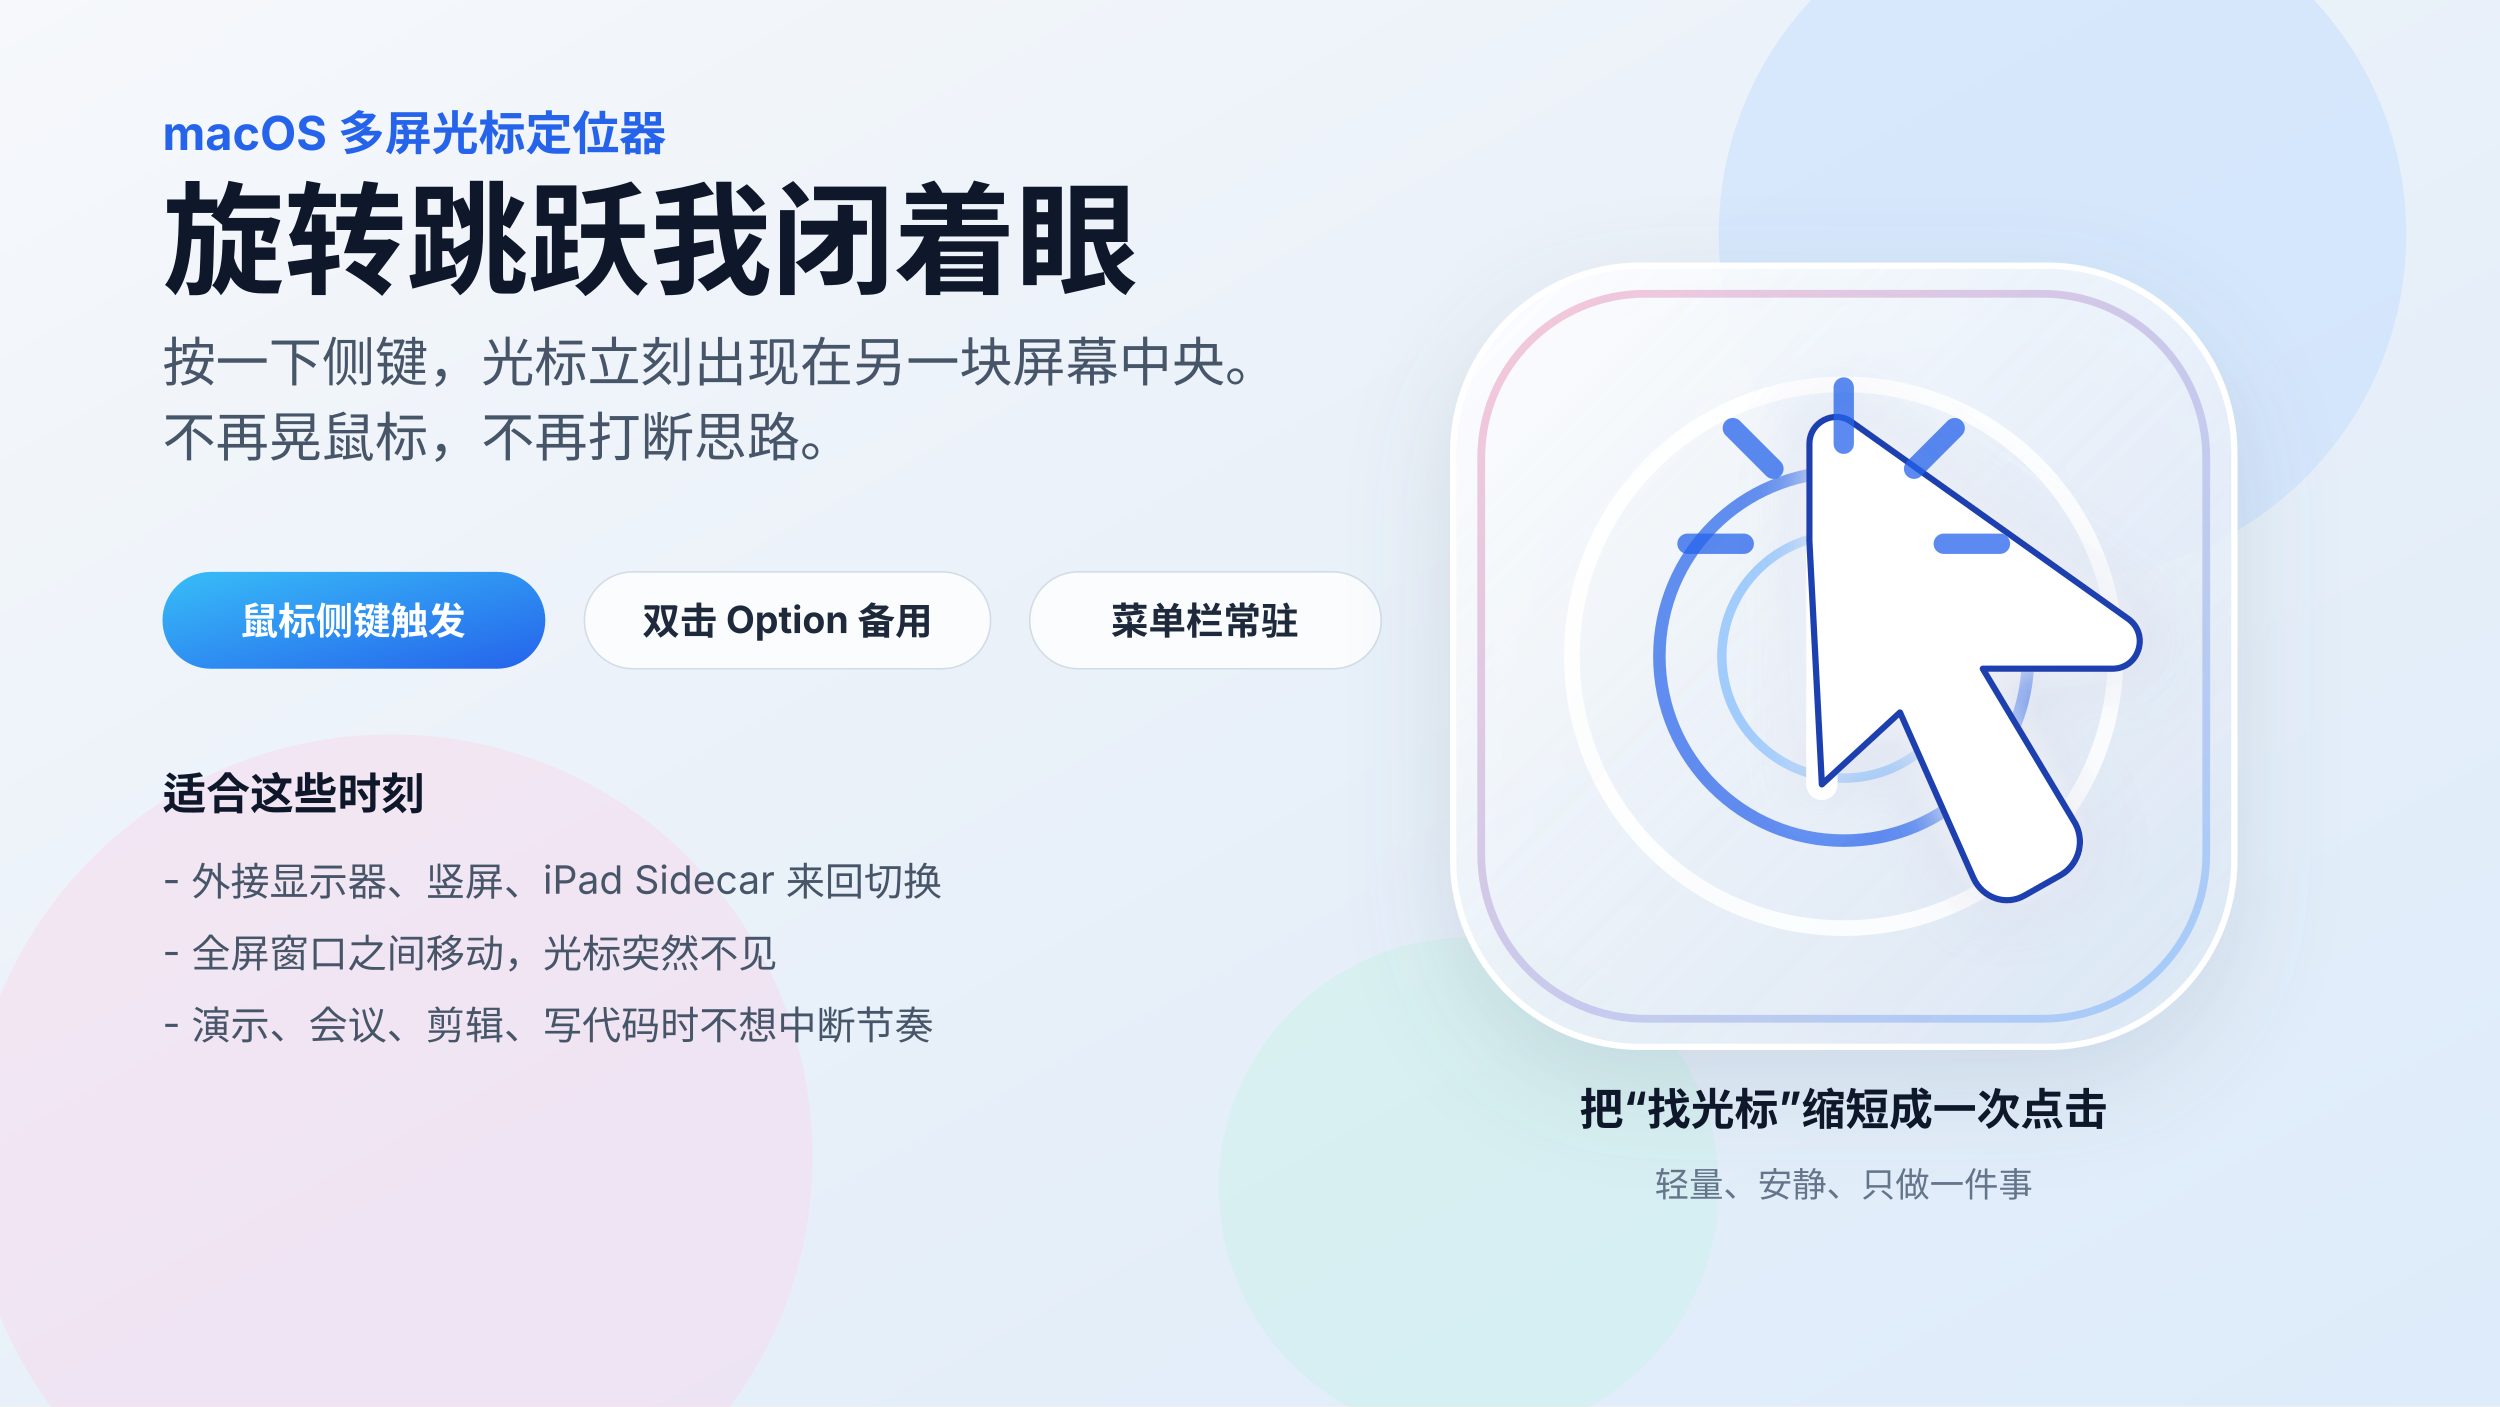
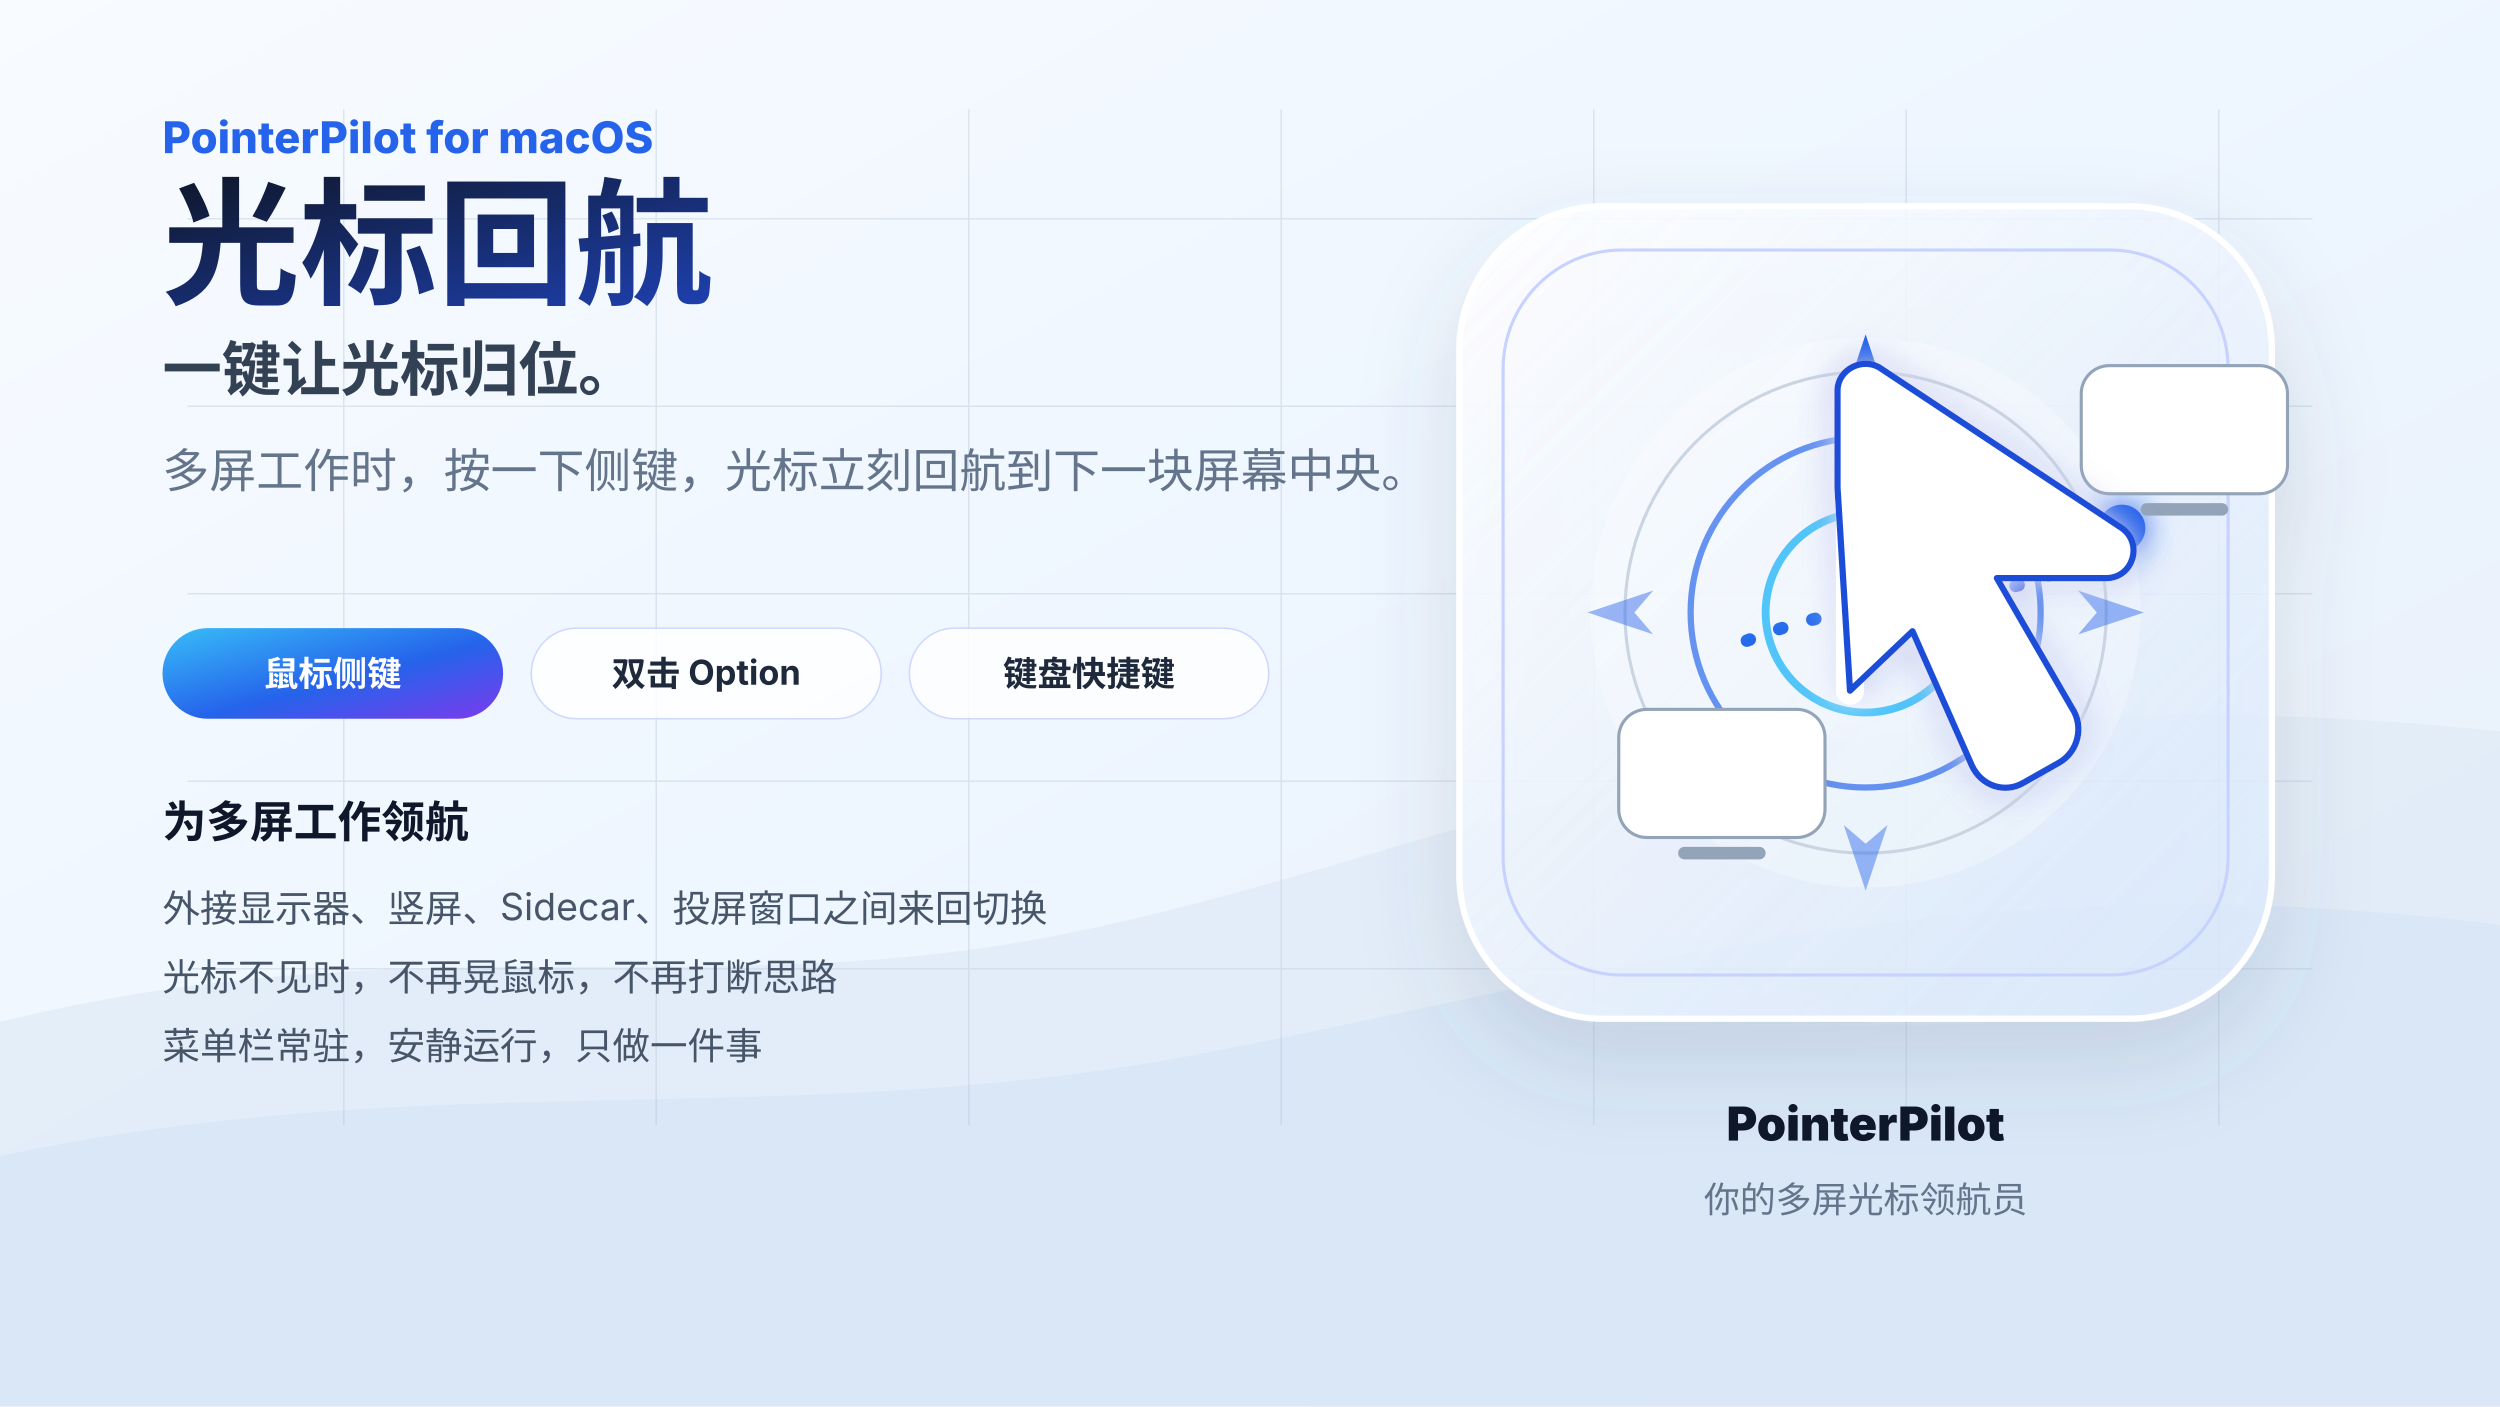
<svg xmlns="http://www.w3.org/2000/svg" width="1600" height="900" viewBox="0 0 1600 900" role="img" aria-labelledby="title desc">
  <defs>
-     <linearGradient id="bg" x1="0" y1="0" x2="1" y2="1">
-       <stop offset="0" stop-color="#F6F8FB" />
-       <stop offset="0.44" stop-color="#EAF1F9" />
-       <stop offset="1" stop-color="#DDEBFA" />
+     <linearGradient id="sky" x1="0" y1="0" x2="1" y2="1">
+       <stop offset="0" stop-color="#F8FBFF" />
+       <stop offset="0.46" stop-color="#EEF6FF" />
+       <stop offset="1" stop-color="#E7EEF7" />
    </linearGradient>
-     <linearGradient id="panel" x1="0" y1="0" x2="1" y2="1">
-       <stop offset="0" stop-color="#FFFFFF" stop-opacity="0.94" />
-       <stop offset="1" stop-color="#DCE8F6" stop-opacity="0.78" />
+     <linearGradient id="ink" x1="0" y1="0" x2="1" y2="1">
+       <stop offset="0" stop-color="#0F172A" />
+       <stop offset="1" stop-color="#1E40AF" />
    </linearGradient>
-     <linearGradient id="blue" x1="0" y1="0" x2="1" y2="1">
+     <linearGradient id="accent" x1="0" y1="0" x2="1" y2="1">
      <stop offset="0" stop-color="#38BDF8" />
-       <stop offset="1" stop-color="#2563EB" />
+       <stop offset="0.55" stop-color="#2563EB" />
+       <stop offset="1" stop-color="#7C3AED" />
    </linearGradient>
-     <linearGradient id="soft" x1="0" y1="0" x2="1" y2="1">
-       <stop offset="0" stop-color="#F5B8CF" />
-       <stop offset="1" stop-color="#93C5FD" />
+     <linearGradient id="glass" x1="0" y1="0" x2="1" y2="1">
+       <stop offset="0" stop-color="#FFFFFF" stop-opacity="0.92" />
+       <stop offset="1" stop-color="#DCEBFF" stop-opacity="0.72" />
    </linearGradient>
-     <filter id="shadow" x="-20%" y="-20%" width="140%" height="140%">
-       <feDropShadow dx="0" dy="24" stdDeviation="32" flood-color="#64748B" flood-opacity="0.20" />
+     <filter id="shadow" x="-30%" y="-30%" width="160%" height="160%">
+       <feDropShadow dx="0" dy="26" stdDeviation="30" flood-color="#475569" flood-opacity="0.18" />
    </filter>
-     <filter id="glow" x="-80%" y="-80%" width="260%" height="260%">
-       <feGaussianBlur stdDeviation="18" result="blur" />
+     <filter id="softGlow" x="-80%" y="-80%" width="260%" height="260%">
+       <feGaussianBlur stdDeviation="10" result="blur" />
      <feMerge>
        <feMergeNode in="blur" />
        <feMergeNode in="SourceGraphic" />
      </feMerge>
    </filter>
  </defs>
-   <rect width="1600" height="900" fill="url(#bg)" />
-   <circle cx="1320" cy="150" r="220" fill="#BFDBFE" opacity="0.45" />
-   <circle cx="250" cy="740" r="270" fill="#FBCFE8" opacity="0.36" />
-   <circle cx="940" cy="760" r="160" fill="#A7F3D0" opacity="0.20" />
-   <g transform="translate(104,96)">
-     <text x="0" y="0" font-family="-apple-system, BlinkMacSystemFont, 'PingFang SC', 'Microsoft YaHei', sans-serif" font-size="30" font-weight="700" fill="#2563EB">macOS 多屏光标定位器</text>
-     <text x="0" y="86" font-family="-apple-system, BlinkMacSystemFont, 'PingFang SC', 'Microsoft YaHei', sans-serif" font-size="78" font-weight="800" fill="#0F172A">旋转跳跃我闭着眼</text>
-     <text x="0" y="148" font-family="-apple-system, BlinkMacSystemFont, 'PingFang SC', 'Microsoft YaHei', sans-serif" font-size="34" font-weight="500" fill="#475569">按一下侧键，光标立刻出现在另一块屏幕中央。</text>
-     <text x="0" y="196" font-family="-apple-system, BlinkMacSystemFont, 'PingFang SC', 'Microsoft YaHei', sans-serif" font-size="34" font-weight="500" fill="#475569">不再晃鼠标，不再打断思路。</text>
-     <g transform="translate(0,270)">
-       <rect x="0" y="0" width="245" height="62" rx="31" fill="url(#blue)" />
-       <text x="122" y="40" text-anchor="middle" font-family="-apple-system, BlinkMacSystemFont, 'PingFang SC', 'Microsoft YaHei', sans-serif" font-size="24" font-weight="700" fill="#FFFFFF">鼠标侧键触发</text>
-       <rect x="270" y="0" width="260" height="62" rx="31" fill="#FFFFFF" opacity="0.78" stroke="#CBD5E1" />
-       <text x="400" y="40" text-anchor="middle" font-family="-apple-system, BlinkMacSystemFont, 'PingFang SC', 'Microsoft YaHei', sans-serif" font-size="24" font-weight="700" fill="#1E293B">双击 Option 备用</text>
-       <rect x="555" y="0" width="225" height="62" rx="31" fill="#FFFFFF" opacity="0.78" stroke="#CBD5E1" />
-       <text x="667" y="40" text-anchor="middle" font-family="-apple-system, BlinkMacSystemFont, 'PingFang SC', 'Microsoft YaHei', sans-serif" font-size="24" font-weight="700" fill="#1E293B">菜单栏常驻</text>
+   <rect width="1600" height="900" fill="url(#sky)" />
+   <path d="M0 654 C260 590 446 642 670 600 C940 548 1130 420 1600 468 L1600 900 L0 900 Z" fill="#E1ECF8" opacity="0.82" />
+   <path d="M0 740 C268 682 502 724 760 676 C1038 624 1252 548 1600 592 L1600 900 L0 900 Z" fill="#D4E4F6" opacity="0.68" />
+   <g opacity="0.42" stroke="#B7C8DA" stroke-width="1">
+     <path d="M120 140 H1480" />
+     <path d="M120 260 H1480" />
+     <path d="M120 380 H1480" />
+     <path d="M120 500 H1480" />
+     <path d="M120 620 H1480" />
+     <path d="M220 70 V720" />
+     <path d="M420 70 V720" />
+     <path d="M620 70 V720" />
+     <path d="M820 70 V720" />
+     <path d="M1020 70 V720" />
+     <path d="M1220 70 V720" />
+     <path d="M1420 70 V720" />
+   </g>
+   <g transform="translate(104,98)">
+     <text x="0" y="0" font-family="-apple-system, BlinkMacSystemFont, 'PingFang SC', 'Microsoft YaHei', sans-serif" font-size="28" font-weight="800" fill="#2563EB">PointerPilot for macOS</text>
+     <text x="0" y="90" font-family="-apple-system, BlinkMacSystemFont, 'PingFang SC', 'Microsoft YaHei', sans-serif" font-size="88" font-weight="850" fill="url(#ink)">光标回航</text>
+     <text x="0" y="152" font-family="-apple-system, BlinkMacSystemFont, 'PingFang SC', 'Microsoft YaHei', sans-serif" font-size="38" font-weight="650" fill="#334155">一键让光标归位。</text>
+     <text x="0" y="214" font-family="-apple-system, BlinkMacSystemFont, 'PingFang SC', 'Microsoft YaHei', sans-serif" font-size="30" font-weight="500" fill="#64748B">多屏工作时，按一下侧键，光标立刻回航到下一块屏幕中央。</text>
+     <g transform="translate(0,304)" font-family="-apple-system, BlinkMacSystemFont, 'PingFang SC', 'Microsoft YaHei', sans-serif">
+       <rect x="0" y="0" width="218" height="58" rx="29" fill="url(#accent)" />
+       <text x="109" y="37" text-anchor="middle" font-size="22" font-weight="800" fill="#FFFFFF">鼠标侧键</text>
+       <rect x="236" y="0" width="224" height="58" rx="29" fill="#FFFFFF" opacity="0.82" stroke="#C7D2FE" />
+       <text x="348" y="37" text-anchor="middle" font-size="22" font-weight="750" fill="#1E293B">双击 Option</text>
+       <rect x="478" y="0" width="230" height="58" rx="29" fill="#FFFFFF" opacity="0.82" stroke="#C7D2FE" />
+       <text x="593" y="37" text-anchor="middle" font-size="22" font-weight="750" fill="#1E293B">键盘快捷键</text>
    </g>
-     <g transform="translate(0,422)" font-family="-apple-system, BlinkMacSystemFont, 'PingFang SC', 'Microsoft YaHei', sans-serif">
-       <text x="0" y="0" font-size="28" font-weight="700" fill="#0F172A">适合这些时刻</text>
-       <text x="0" y="54" font-size="25" fill="#475569">- 外接显示器、竖屏、iPad Sidecar 来回切换</text>
-       <text x="0" y="100" font-size="25" fill="#475569">- 全屏窗口之间移动，光标突然不见</text>
-       <text x="0" y="146" font-size="25" fill="#475569">- 演示、会议、剪辑、写代码时不想中断节奏</text>
+     <g transform="translate(0,438)" font-family="-apple-system, BlinkMacSystemFont, 'PingFang SC', 'Microsoft YaHei', sans-serif">
+       <text x="0" y="0" font-size="28" font-weight="800" fill="#0F172A">为多屏工作领航</text>
+       <text x="0" y="54" font-size="24" fill="#475569">外接显示器、竖屏、Sidecar、投屏窗口之间来回切换</text>
+       <text x="0" y="98" font-size="24" fill="#475569">光标不见时，不再晃鼠标，不再打断思路</text>
+       <text x="0" y="142" font-size="24" fill="#475569">菜单栏常驻，安静运行，只做一件事</text>
    </g>
  </g>
-   <g transform="translate(930,170)" filter="url(#shadow)">
-     <rect x="0" y="0" width="500" height="500" rx="120" fill="url(#panel)" stroke="#FFFFFF" stroke-width="4" />
-     <rect x="18" y="18" width="464" height="464" rx="105" fill="none" stroke="url(#soft)" stroke-width="5" opacity="0.78" />
-     <circle cx="250" cy="250" r="174" fill="none" stroke="#FFFFFF" stroke-width="10" opacity="0.86" />
-     <circle cx="250" cy="250" r="118" fill="none" stroke="#2563EB" stroke-width="8" opacity="0.70" />
-     <circle cx="250" cy="250" r="78" fill="none" stroke="#93C5FD" stroke-width="6" opacity="0.84" />
-     <g filter="url(#glow)">
-       <path d="M236 176 L236 332" stroke="#FFFFFF" stroke-width="20" stroke-linecap="round" />
-       <path d="M236 332 L286 286 L333 392 C339 405 354 410 366 403 L389 390 C401 383 405 367 397 355 L339 258 L422 258 C439 258 446 236 432 226 L255 100 C244 92 228 100 228 114 L228 176 Z" fill="#FFFFFF" stroke="#1E40AF" stroke-width="4" stroke-linejoin="round" />
+   <g transform="translate(934,132)" filter="url(#shadow)">
+     <rect x="0" y="0" width="520" height="520" rx="92" fill="url(#glass)" stroke="#FFFFFF" stroke-width="4" />
+     <rect x="28" y="28" width="464" height="464" rx="76" fill="none" stroke="#C7D2FE" stroke-width="2" />
+     <g transform="translate(260,260)">
+       <circle r="176" fill="#FFFFFF" opacity="0.28" />
+       <circle r="154" fill="none" stroke="#CBD5E1" stroke-width="2" />
+       <circle r="112" fill="none" stroke="#2563EB" stroke-width="4" opacity="0.68" />
+       <circle r="64" fill="none" stroke="#38BDF8" stroke-width="5" opacity="0.86" />
+       <path d="M0 -178 L14 -136 L0 -148 L-14 -136 Z" fill="#2563EB" />
+       <path d="M178 0 L136 14 L148 0 L136 -14 Z" fill="#2563EB" opacity="0.45" />
+       <path d="M0 178 L14 136 L0 148 L-14 136 Z" fill="#2563EB" opacity="0.45" />
+       <path d="M-178 0 L-136 14 L-148 0 L-136 -14 Z" fill="#2563EB" opacity="0.45" />
+       <text x="0" y="-132" text-anchor="middle" font-family="-apple-system, BlinkMacSystemFont, 'PingFang SC', sans-serif" font-size="18" font-weight="800" fill="#1E40AF">N</text>
    </g>
-     <g stroke="#2563EB" stroke-width="13" stroke-linecap="round" opacity="0.75">
-       <line x1="250" y1="114" x2="250" y2="78" />
-       <line x1="205" y1="130" x2="179" y2="104" />
-       <line x1="186" y1="178" x2="150" y2="178" />
-       <line x1="295" y1="130" x2="321" y2="104" />
-       <line x1="314" y1="178" x2="350" y2="178" />
+     <g transform="translate(102,322)">
+       <rect x="0" y="0" width="132" height="82" rx="18" fill="#FFFFFF" stroke="#93A4B8" stroke-width="2" />
+       <rect x="38" y="88" width="56" height="8" rx="4" fill="#93A4B8" />
+       <path d="M82 -44 C182 -84 256 -54 322 -116" fill="none" stroke="url(#accent)" stroke-width="8" stroke-linecap="round" stroke-dasharray="2 20" />
+       <circle cx="322" cy="-116" r="15" fill="#2563EB" filter="url(#softGlow)" />
+       <rect x="296" y="-220" width="132" height="82" rx="18" fill="#FFFFFF" stroke="#93A4B8" stroke-width="2" />
+       <rect x="334" y="-132" width="56" height="8" rx="4" fill="#93A4B8" />
+     </g>
+     <g transform="translate(250,238)" filter="url(#softGlow)">
+       <path d="M0 -58 L0 72" stroke="#FFFFFF" stroke-width="18" stroke-linecap="round" />
+       <path d="M0 72 L40 34 L78 120 C84 133 99 138 111 131 L134 118 C146 111 150 95 142 83 L94 0 L164 0 C181 0 188 -22 174 -32 L20 -134 C9 -142 -8 -134 -8 -120 L-8 -58 Z" fill="#FFFFFF" stroke="#1D4ED8" stroke-width="4" stroke-linejoin="round" />
    </g>
  </g>
-   <g transform="translate(930,720)" font-family="-apple-system, BlinkMacSystemFont, 'PingFang SC', 'Microsoft YaHei', sans-serif">
-     <text x="250" y="0" text-anchor="middle" font-size="28" font-weight="700" fill="#0F172A">把“找光标”缩短成一次点击</text>
-     <text x="250" y="46" text-anchor="middle" font-size="22" fill="#64748B">轻量、安静、只做一件事</text>
+   <g transform="translate(934,730)" font-family="-apple-system, BlinkMacSystemFont, 'PingFang SC', 'Microsoft YaHei', sans-serif">
+     <text x="260" y="0" text-anchor="middle" font-size="30" font-weight="850" fill="#0F172A">PointerPilot</text>
+     <text x="260" y="46" text-anchor="middle" font-size="23" fill="#64748B">你的多屏光标领航员</text>
  </g>
</svg>
